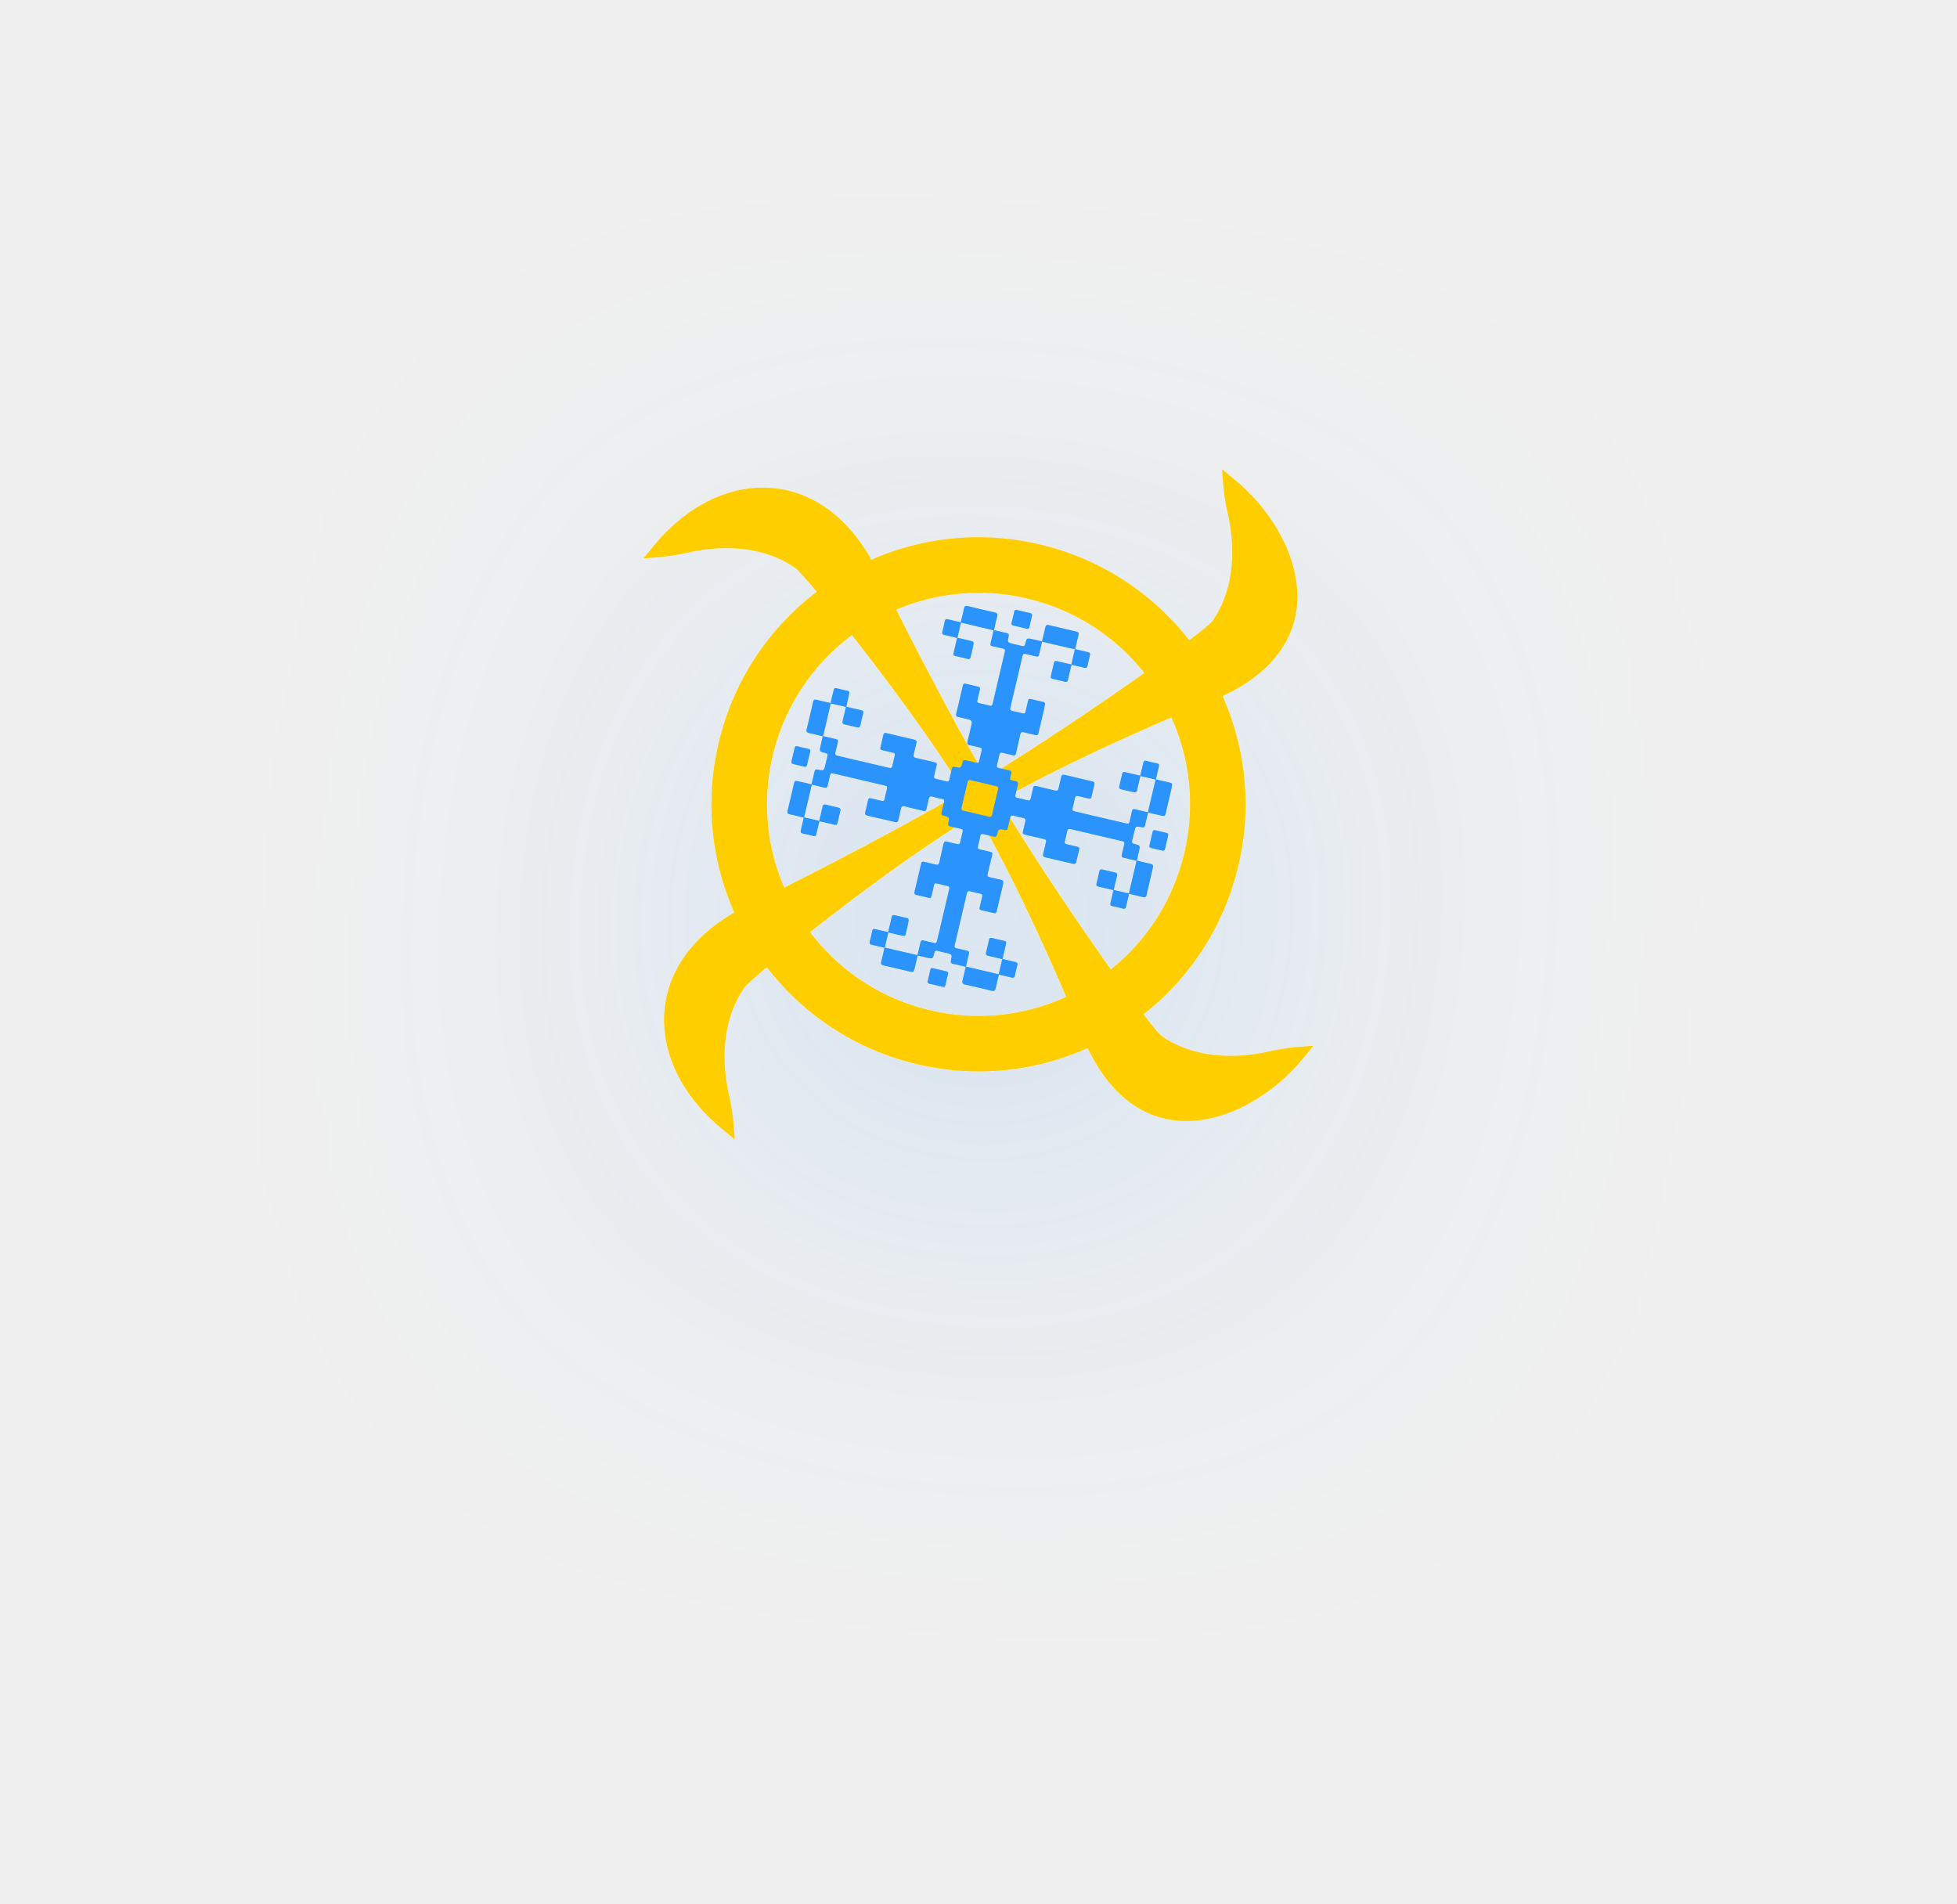
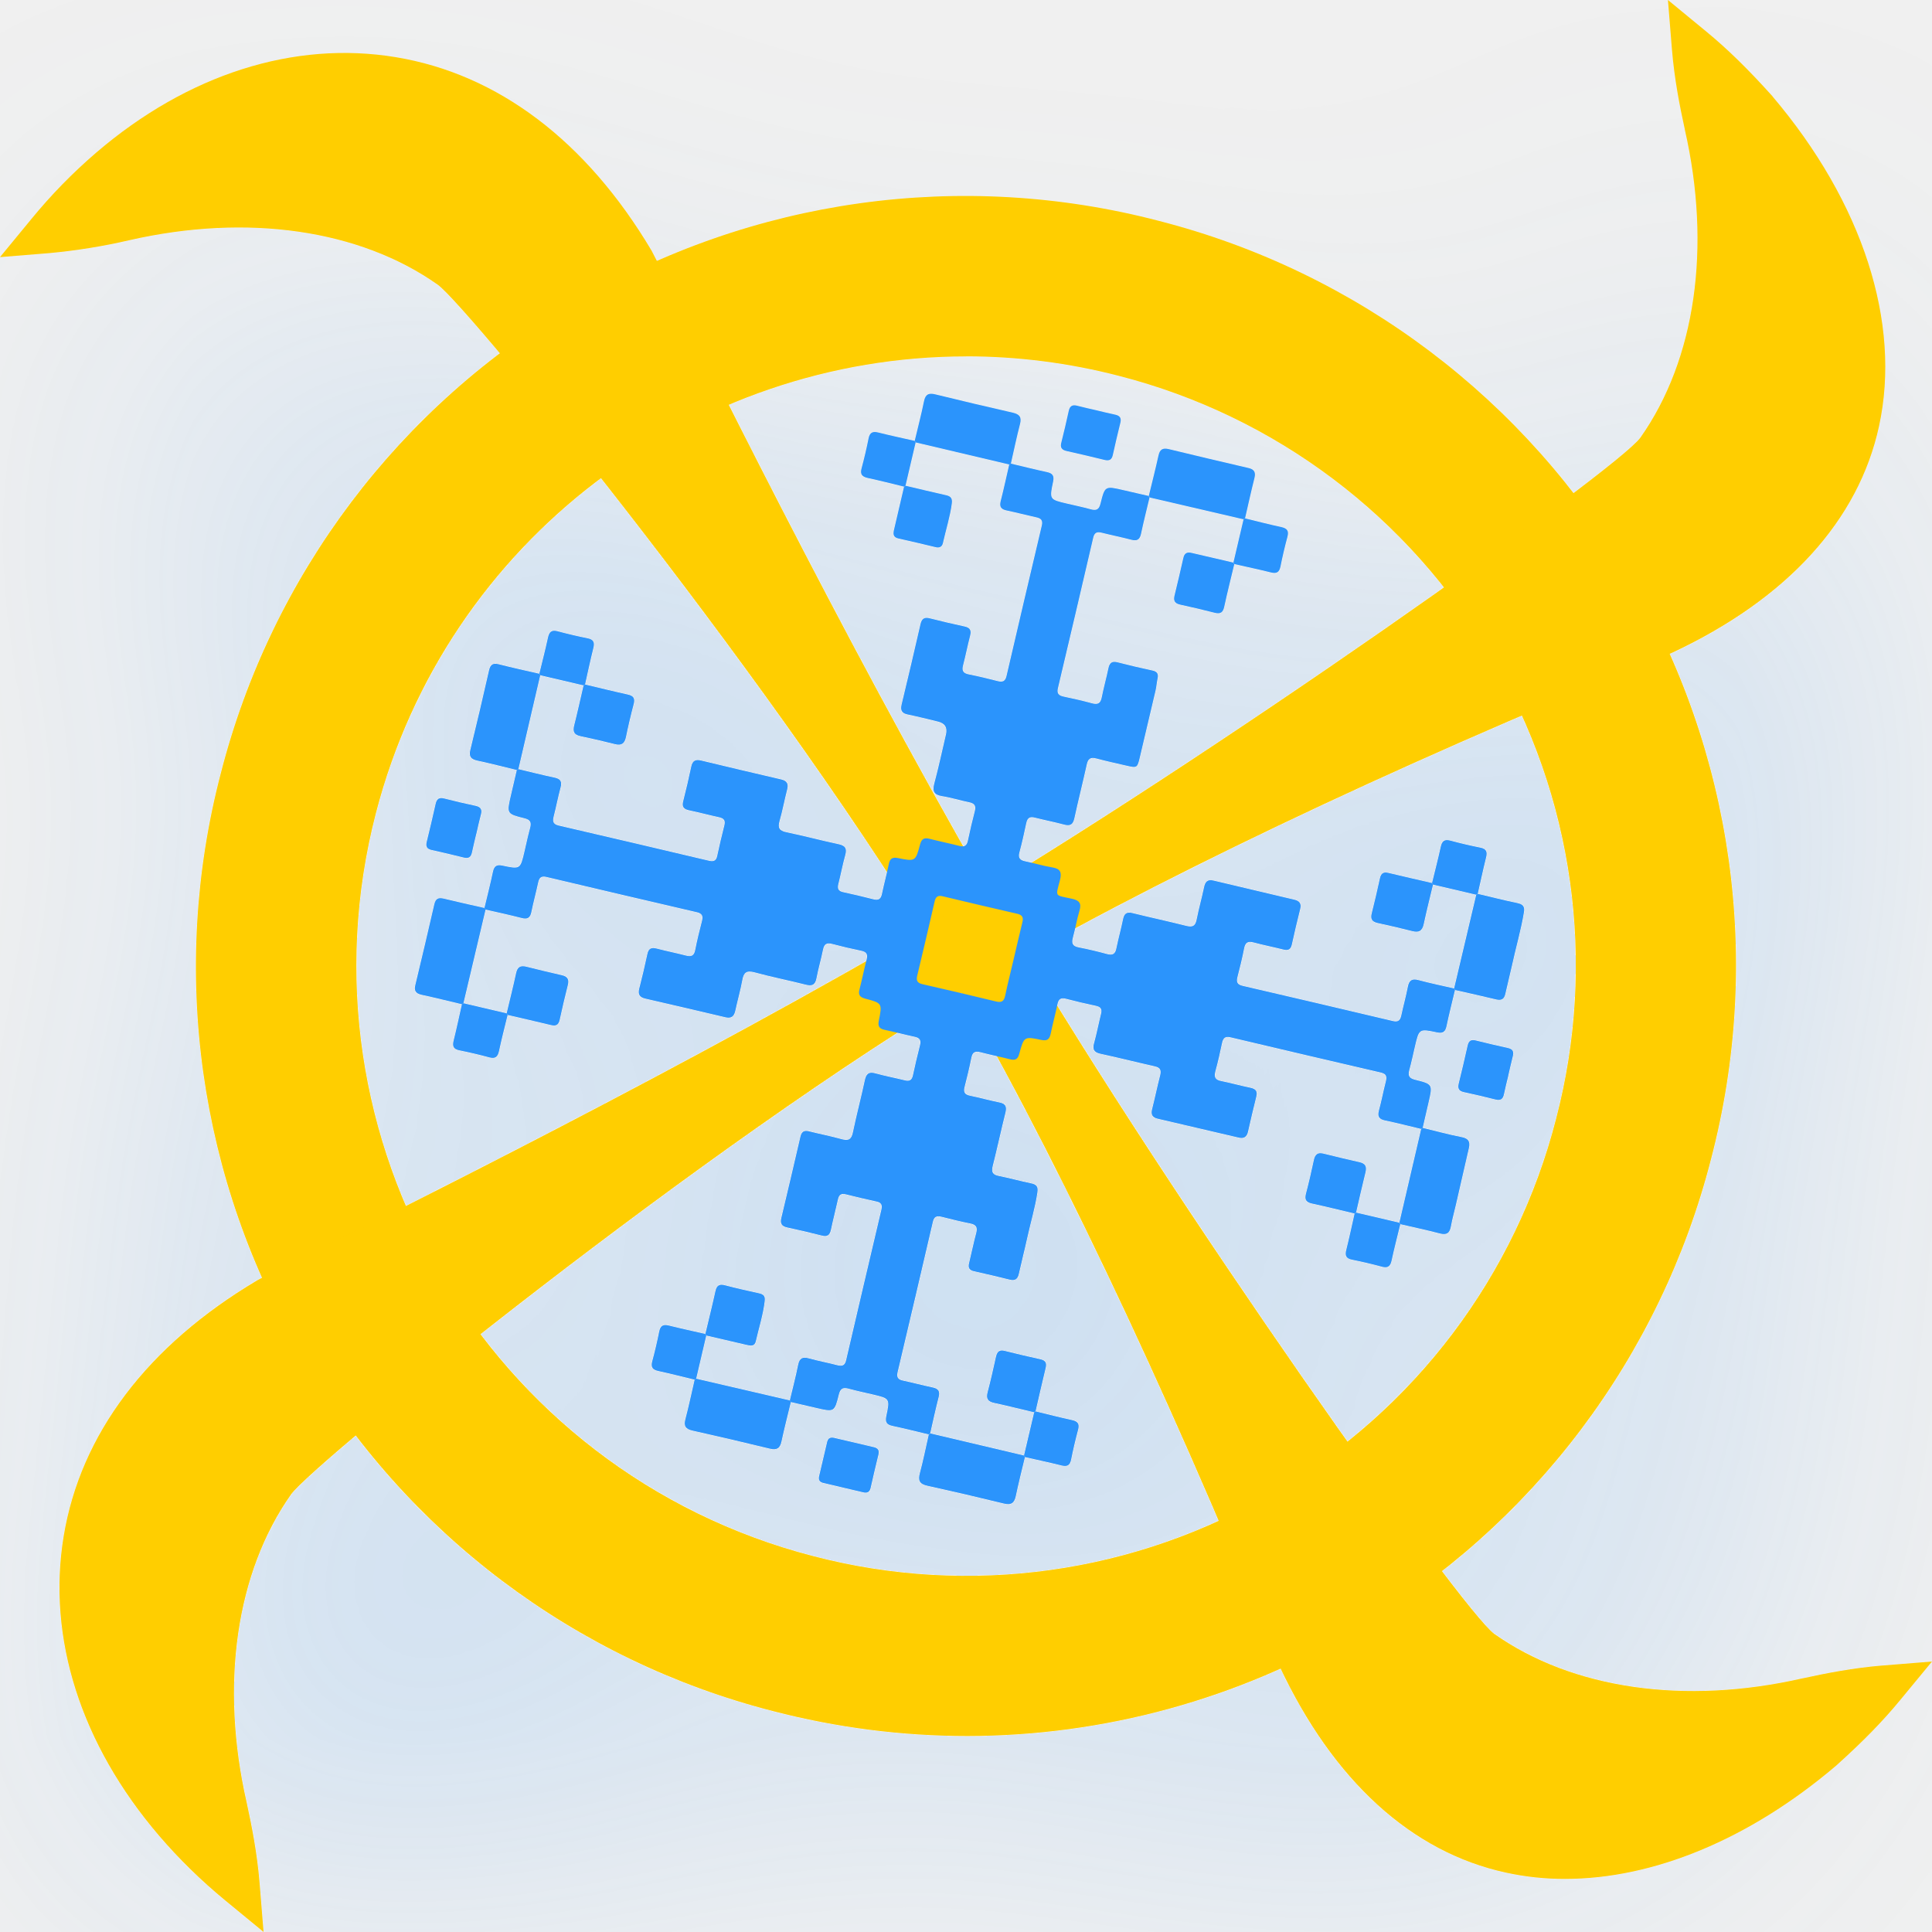
- <svg xmlns="http://www.w3.org/2000/svg" width="146" height="142" fill="none">
-   <g id="Frame 47" filter="url(#filter0_d_424_72)">
-     <path id="Vector" d="M73.033 79.928c-1.678 0-3.365-.213-5.032-.646A19.785 19.785 0 0155.83 70.1a19.79 19.79 0 01-2.113-15.098 19.785 19.785 0 019.182-12.17 19.788 19.788 0 0115.098-2.114 19.785 19.785 0 0112.17 9.183 19.79 19.79 0 012.113 15.098 19.785 19.785 0 01-9.182 12.17 19.803 19.803 0 01-10.066 2.758v.001zm-.031-35.704c-7.015 0-13.433 4.72-15.273 11.818-2.183 8.42 2.892 17.046 11.312 19.229a15.674 15.674 0 0011.957-1.674 15.675 15.675 0 007.272-9.638A15.674 15.674 0 0086.597 52a15.675 15.675 0 00-9.638-7.272 15.758 15.758 0 00-3.956-.507l-.001.002z" fill="#FFCE00" />
-     <path id="Vector_2" d="M96.728 78.102c-.77.063-1.481.203-2.074.333h-.005c-3.049.696-5.957.276-7.977-1.15-.844-.617-8.292-11.093-12.467-18.17-3.724-6.312-7.657-14.24-8.948-16.846a22.62 22.62 0 00-.396-.786c-1.688-2.838-3.977-4.569-6.622-5.004-2.63-.434-5.38.443-7.745 2.467a13.672 13.672 0 00-1.683 1.723l-.811.985 1.272-.103a15.49 15.49 0 002.078-.335c3.049-.695 5.956-.276 7.977 1.151.802.573 9.08 10.74 13.208 17.733 2.56 4.341 5.554 10.613 8.429 17.663.11.27.133.327.15.36 1.39 2.963 3.415 4.81 5.858 5.34a7.09 7.09 0 001.532.163c2.286 0 4.762-1.02 7-2.918l.012-.01c.702-.632 1.218-1.16 1.673-1.715L98 78l-1.271.103h-.001z" fill="#FFCE00" />
-     <path id="Vector_3" d="M93.875 37.496l-.01-.012c-.632-.702-1.16-1.218-1.714-1.674l-.985-.81.103 1.271c.063.77.203 1.48.333 2.074v.005c.696 3.048.277 5.956-1.15 7.977-.617.843-11.093 8.291-18.168 12.467-6.312 3.724-14.241 7.657-16.847 8.949-.622.308-.736.366-.786.395-2.838 1.688-4.568 3.977-5.004 6.622-.432 2.63.444 5.38 2.467 7.745.518.605 1.08 1.155 1.722 1.684l.985.81-.103-1.271c-.063-.77-.204-1.48-.334-2.079-.695-3.048-.276-5.956 1.151-7.977.573-.802 10.739-9.08 17.733-13.208 4.339-2.56 10.611-5.553 17.66-8.428.273-.111.33-.134.362-.15 2.962-1.39 4.81-3.416 5.34-5.859.581-2.672-.423-5.78-2.756-8.53v-.001z" fill="#FFCE00" />
-     <path id="Vector_4" d="M84.78 64.217c-.315-.075-.627-.155-.942-.221-.154-.033-.191-.107-.153-.253.067-.25.116-.506.18-.757.033-.124.012-.195-.127-.228a860.228 860.228 0 01-3.892-.912c-.137-.033-.19.017-.218.144a12.32 12.32 0 01-.174.737c-.04.149-.004.22.152.25.255.051.504.122.758.175.14.029.186.093.148.236-.076.3-.144.6-.213.902-.031.138-.11.184-.245.151l-2.09-.488c-.137-.031-.184-.103-.15-.242.075-.293.134-.589.21-.88.037-.142-.003-.205-.145-.236-.466-.103-.928-.222-1.394-.322-.17-.036-.218-.11-.171-.277.069-.25.117-.505.18-.757.032-.123-.007-.182-.13-.208-.26-.056-.52-.115-.778-.183-.135-.035-.192.012-.219.143-.054.253-.122.504-.175.759-.03.144-.089.197-.245.163-.441-.094-.447-.088-.569.36-.038.145-.108.175-.242.14-.252-.064-.506-.113-.757-.18-.136-.037-.21-.008-.239.14-.051.255-.112.508-.176.758-.034.13 0 .195.135.224.254.052.504.123.758.174.16.03.206.102.166.262-.116.463-.215.93-.332 1.392-.037.15 0 .218.154.249.282.056.559.134.84.192.137.028.186.084.165.228-.058.397-.176.78-.261 1.17-.069.316-.15.628-.22.944-.03.137-.099.187-.24.151a35.74 35.74 0 00-.922-.217c-.123-.027-.158-.092-.128-.212.065-.26.115-.52.185-.779.041-.152-.007-.217-.157-.246a14.35 14.35 0 01-.738-.172c-.126-.032-.194-.007-.226.131a833.036 833.036 0 01-.913 3.893c-.033.14.021.19.147.216.254.055.504.122.758.175.148.03.197.097.158.248-.08.313-.147.628-.22.942-.013.008-.027.016-.04.026-.313-.074-.625-.153-.938-.22-.149-.032-.191-.097-.159-.25.098-.46.093-.46-.36-.566-.204-.048-.409-.09-.611-.146-.143-.04-.214-.012-.254.146-.114.463-.12.46-.593.35a76.844 76.844 0 00-.653-.151.922.922 0 00-.025-.042c.073-.307.153-.612.215-.921.035-.173.115-.214.279-.168.243.068.492.113.736.177.125.032.195.01.227-.13.301-1.297.605-2.595.912-3.892.028-.117.006-.186-.123-.213-.266-.058-.533-.12-.798-.187-.128-.033-.178.021-.203.138-.057.261-.125.519-.18.78-.03.138-.092.188-.236.15a21.724 21.724 0 00-.9-.211c-.142-.03-.182-.106-.15-.242.167-.702.334-1.406.496-2.11.031-.133.1-.167.227-.135.279.07.562.124.839.202.174.048.253.012.291-.174.094-.453.213-.9.31-1.354.036-.165.103-.223.275-.175.25.07.505.117.757.18.12.03.184 0 .211-.126.056-.26.117-.52.183-.778.035-.132-.003-.194-.137-.222-.26-.055-.519-.126-.778-.18-.142-.03-.177-.096-.149-.238.091-.448.088-.454-.355-.57-.14-.038-.182-.1-.145-.24.067-.257.118-.519.185-.777.034-.132-.007-.194-.14-.221a13.748 13.748 0 01-.757-.178c-.144-.038-.204.011-.232.15-.05.248-.121.49-.169.738-.033.175-.115.21-.28.167-.442-.112-.89-.2-1.329-.32-.201-.053-.276.005-.31.201-.049.269-.126.533-.183.8-.033.146-.11.199-.256.163a308.93 308.93 0 00-2.069-.482c-.143-.033-.2-.1-.162-.253.076-.299.147-.599.21-.901.032-.146.105-.178.241-.143.25.065.507.116.757.181.135.036.21.011.24-.138.05-.255.112-.507.177-.758.033-.129.003-.193-.134-.225a832.134 832.134 0 01-3.89-.912c-.14-.034-.189.022-.215.147-.055.254-.122.505-.175.758-.03.15-.098.197-.249.158-.312-.08-.627-.148-.942-.22a.98.98 0 00-.025-.042c.074-.312.154-.624.22-.938.032-.148.099-.19.25-.157.458.097.459.092.565-.361.048-.204.09-.41.146-.612.039-.143.01-.214-.146-.252-.462-.115-.46-.12-.35-.595l.152-.653.04-.025c.314.075.627.154.942.221.154.033.192.106.153.253-.067.25-.116.505-.18.757-.032.125-.013.195.127.229 1.298.3 2.595.605 3.89.911.118.028.187.007.214-.122.057-.268.12-.534.187-.798.032-.129-.02-.178-.138-.205-.26-.056-.517-.125-.778-.18-.137-.029-.189-.09-.151-.234.076-.3.147-.6.21-.902.034-.156.119-.186.26-.151.688.164 1.377.328 2.066.488.147.034.195.11.157.258-.07.272-.12.548-.197.817-.05.174-.012.253.174.291.453.094.9.214 1.352.31.166.036.223.104.176.275-.07.25-.117.505-.181.757-.03.119 0 .184.126.21.261.056.52.117.779.184.131.034.194-.003.222-.138.055-.26.125-.518.18-.779.03-.141.096-.177.237-.148.447.09.453.087.571-.355.038-.14.102-.181.24-.146.258.067.52.118.777.185.134.035.193-.008.22-.14.054-.254.112-.508.178-.758.04-.146-.012-.205-.15-.233-.234-.047-.462-.12-.698-.158-.218-.034-.251-.133-.199-.332.112-.42.203-.846.301-1.268.042-.178-.03-.288-.212-.33-.26-.063-.517-.128-.778-.182-.153-.031-.193-.109-.159-.255.167-.695.332-1.391.492-2.089.033-.143.103-.18.24-.145.3.076.6.146.9.211.146.031.178.104.143.24-.065.251-.115.507-.18.758-.036.134-.012.21.138.24.253.05.506.111.758.176.128.033.193.003.225-.133.301-1.298.605-2.596.913-3.892.033-.14-.023-.189-.148-.215-.254-.054-.504-.122-.758-.175-.15-.03-.197-.098-.158-.248.08-.313.148-.628.22-.942l.041-.025c.313.074.624.153.938.22.148.032.191.097.159.25-.098.46-.092.46.36.566.204.048.409.09.611.146.143.04.214.013.254-.145.114-.463.12-.46.593-.35l.653.15.025.04c-.075.315-.154.627-.221.943-.032.153-.106.19-.253.152-.25-.066-.505-.116-.757-.18-.124-.033-.195-.012-.227.128a863.831 863.831 0 01-.913 3.892c-.032.137.016.19.145.218.246.052.493.107.736.174.148.04.22.005.251-.151.05-.255.121-.505.174-.76.03-.14.094-.186.236-.15.3.078.6.147.902.212.124.026.162.088.135.207-.022.102-.029.209-.052.31-.136.582-.273 1.16-.41 1.741-.061.259-.073.267-.324.21-.267-.062-.535-.119-.798-.19-.15-.04-.216.003-.249.155-.102.466-.22.928-.321 1.394-.036.161-.108.205-.265.162-.25-.067-.506-.116-.757-.18-.134-.035-.193.008-.222.139-.053.254-.11.507-.177.758-.04.145.012.204.15.232.234.048.463.12.698.158.218.035.25.133.199.333-.114.44-.143.38.304.477.192.041.262.113.201.313-.069.227-.106.465-.169.695-.04.147-.008.222.15.252.247.047.493.107.737.173.14.037.207 0 .236-.145.052-.254.122-.504.174-.759.03-.15.1-.193.25-.156.464.115.93.214 1.392.331.161.04.23 0 .262-.163.056-.282.133-.56.193-.84.03-.145.094-.207.248-.17.695.166 1.391.33 2.088.494.134.031.188.1.153.242a32 32 0 00-.217.921c-.027.124-.092.159-.211.13-.259-.065-.52-.116-.777-.185-.153-.042-.218.005-.247.156-.048.248-.109.494-.172.738-.032.127-.008.195.13.227 1.298.3 2.595.605 3.892.912.138.034.19-.019.217-.146.053-.247.121-.49.169-.738.032-.168.104-.221.275-.176.304.082.614.146.922.216l.025.04c-.074.313-.154.625-.22.94-.032.148-.098.19-.25.158-.458-.098-.46-.092-.566.36-.048.204-.09.41-.146.612-.039.142-.012.214.146.253.462.115.46.12.35.595-.05.217-.102.435-.151.654l-.04.025zM74.237 59.81c.074-.313.144-.629.222-.94.034-.132-.005-.193-.137-.223-.642-.147-1.283-.297-1.923-.451-.123-.03-.181.006-.21.13-.147.641-.297 1.283-.451 1.923-.032.132.005.192.137.222.635.145 1.27.293 1.902.447.142.034.205-.003.236-.146.067-.322.148-.642.223-.962h.001z" fill="#2B94FC" />
-     <path id="Vector_5" d="M59.954 60.99c-.348-.083-.695-.17-1.044-.245-.15-.032-.198-.104-.162-.252.167-.695.331-1.392.491-2.089.032-.14.098-.183.238-.15.353.086.71.164 1.065.245l.025.041c-.19.809-.382 1.618-.573 2.425l-.04.025z" fill="#2B94FC" />
-     <path id="Vector_6" d="M71.672 46.41c.08-.341.17-.68.24-1.024.037-.184.124-.223.295-.18.668.164 1.336.321 2.006.474.173.04.232.115.186.294-.088.339-.159.682-.237 1.024l-.04.024-2.425-.572-.025-.041z" fill="#2B94FC" />
-     <path id="Vector_7" d="M77.73 47.836c.084-.348.173-.695.25-1.044.033-.16.108-.207.266-.17.688.167 1.377.33 2.067.49.148.034.19.112.153.259-.087.346-.163.696-.244 1.044l-.04.025-2.426-.564-.025-.04z" fill="#2B94FC" />
-     <path id="Vector_8" d="M61.378 54.929c-.34-.082-.68-.17-1.023-.244-.163-.035-.226-.102-.184-.275.168-.688.33-1.377.486-2.068.036-.156.112-.186.256-.15.347.088.696.164 1.044.244l.025.04-.565 2.428-.04.025z" fill="#2B94FC" />
-     <path id="Vector_9" d="M74.525 72.71c-.078.334-.164.667-.234 1.003-.038.182-.117.246-.307.2a88.23 88.23 0 00-1.986-.462c-.2-.044-.245-.134-.193-.326.089-.331.155-.669.232-1.004l.04-.025 2.424.572.025.04v.002z" fill="#2B94FC" />
-     <path id="Vector_10" d="M66.018 70.68l2.425.563c.008.014.016.028.026.042-.082.34-.17.68-.244 1.023-.038.178-.124.226-.3.184a112.19 112.19 0 00-2.005-.468c-.176-.04-.23-.118-.183-.295.089-.339.161-.683.24-1.024.013-.008.027-.016.04-.026z" fill="#2B94FC" />
-     <path id="Vector_11" d="M84.215 66.641l.565-2.426.04-.026c.334.08.664.172 1 .237.182.034.234.116.196.285l-.338 1.472c-.042.184-.094.366-.127.552-.031.176-.108.235-.29.187-.337-.089-.68-.16-1.02-.24l-.025-.042-.001.001z" fill="#2B94FC" />
-     <path id="Vector_12" d="M86.245 58.132c.34.08.68.167 1.021.238.145.03.2.087.174.24-.076.464-.21.914-.308 1.371-.054.246-.119.49-.172.736-.03.139-.101.183-.24.149-.354-.086-.71-.164-1.064-.244l-.025-.04c.19-.809.382-1.616.573-2.425l.04-.024.001-.001z" fill="#2B94FC" />
-     <path id="Vector_13" d="M74.761 71.55c-.34-.08-.679-.166-1.021-.24-.164-.033-.228-.102-.183-.274.08-.304.15-.611.217-.919.03-.135.088-.193.233-.156.305.078.611.148.918.216.133.03.169.095.138.224-.091.374-.175.75-.262 1.124l-.04.025z" fill="#2B94FC" />
-     <path id="Vector_14" d="M83.055 66.406c-.366-.087-.733-.178-1.101-.258-.148-.033-.197-.097-.158-.25.076-.29.144-.583.206-.877.032-.147.101-.204.25-.166.312.078.625.152.938.223.15.035.185.117.15.261-.086.346-.163.694-.244 1.041l-.04.025v.001z" fill="#2B94FC" />
-     <path id="Vector_15" d="M61.111 61.226c.082-.347.17-.693.245-1.041.034-.162.114-.205.268-.167.305.077.61.15.917.22.148.033.193.11.155.257a27 27 0 00-.211.899c-.03.133-.097.166-.225.135-.373-.09-.748-.175-1.123-.262l-.026-.041z" fill="#2B94FC" />
-     <path id="Vector_16" d="M79.944 49.599c-.087.368-.18.733-.26 1.103-.031.15-.098.195-.249.157a24.469 24.469 0 00-.898-.212c-.132-.03-.173-.1-.143-.227.078-.326.158-.653.23-.98.03-.139.109-.159.231-.128.354.085.709.164 1.062.247l.026.042v-.002z" fill="#2B94FC" />
-     <path id="Vector_17" d="M85.087 57.894c-.081.34-.167.68-.24 1.02-.038.18-.126.228-.299.183a24.883 24.883 0 00-.898-.21c-.135-.03-.188-.099-.153-.24.077-.305.148-.612.215-.919.03-.132.095-.169.225-.137.373.09.749.175 1.123.261l.025.04.002.002z" fill="#2B94FC" />
-     <path id="Vector_18" d="M63.142 52.714c.366.087.733.178 1.102.259.149.032.196.098.157.248-.075.284-.142.57-.201.857-.035.165-.115.223-.282.181a23.213 23.213 0 00-.899-.208c-.158-.034-.2-.114-.161-.27.088-.346.163-.695.244-1.042l.04-.024v-.001z" fill="#2B94FC" />
-     <path id="Vector_19" d="M71.436 47.57c.348.081.694.167 1.043.244.125.027.173.078.155.215-.046.349-.154.683-.23 1.024-.022.101-.092.132-.19.108-.321-.076-.64-.154-.962-.224-.148-.033-.14-.126-.113-.239.087-.368.172-.737.258-1.105l.04-.024h-.001z" fill="#2B94FC" />
-     <path id="Vector_20" d="M66.254 69.521c.087-.368.179-.734.26-1.104.033-.152.103-.193.251-.154.291.076.585.143.88.207.114.026.163.07.147.2-.042.357-.152.698-.232 1.046-.032.134-.136.114-.237.09l-1.043-.242a.922.922 0 00-.025-.042h-.001z" fill="#2B94FC" />
-     <path id="Vector_21" d="M87.034 62.845c-.037.156-.078.312-.11.47-.025.129-.088.174-.22.141a23.024 23.024 0 00-.817-.191c-.134-.028-.167-.098-.136-.225.081-.326.157-.653.23-.98.027-.12.086-.165.209-.134.278.069.557.134.837.196.124.027.156.094.126.212-.044.169-.08.34-.12.51z" fill="#2B94FC" />
-     <path id="Vector_22" d="M60.329 56.571c-.038.164-.08.326-.114.49-.026.12-.086.164-.208.134a32.887 32.887 0 00-.837-.197c-.125-.027-.156-.093-.127-.212.08-.326.157-.653.23-.98.028-.13.09-.175.222-.142.271.07.543.133.817.191.134.03.169.1.134.227-.043.161-.078.326-.116.49l-.001-.001z" fill="#2B94FC" />
-     <path id="Vector_23" d="M69.822 73.5l-.51-.12c-.102-.022-.138-.08-.113-.182.07-.292.138-.585.206-.878.024-.107.09-.13.187-.108.34.081.68.161 1.02.239.113.025.15.086.122.197-.07.285-.136.571-.201.857-.026.116-.094.142-.201.115-.17-.042-.34-.08-.51-.12z" fill="#2B94FC" />
-     <path id="Vector_24" d="M76.373 45.617c.163.039.326.08.49.114.119.026.163.085.133.209-.069.278-.134.557-.196.837-.027.124-.094.155-.212.127a46.45 46.45 0 00-.98-.23c-.129-.028-.177-.088-.142-.22.069-.272.132-.545.192-.818.028-.133.098-.17.225-.135.162.044.327.078.49.116z" fill="#2B94FC" />
-     <path id="Vector_25" d="M84.24 66.684c-.076.313-.157.625-.225.94-.032.146-.095.2-.247.16-.257-.07-.517-.13-.778-.183-.154-.031-.187-.107-.15-.252.079-.313.144-.628.216-.942.013-.008.027-.016.04-.026l1.118.262.026.042v-.001z" fill="#2B94FC" />
-     <path id="Vector_26" d="M61.138 61.266c-.076.313-.157.625-.224.94-.033.146-.095.2-.248.16-.257-.07-.516-.13-.777-.182-.155-.032-.187-.108-.15-.253.078-.313.144-.628.216-.942l.04-.025 1.118.261.025.042v-.001z" fill="#2B94FC" />
-     <path id="Vector_27" d="M65.977 70.706c-.313-.076-.625-.155-.939-.224-.147-.032-.2-.095-.16-.248.069-.256.13-.516.182-.777.031-.155.107-.188.253-.152.312.078.627.145.94.217l.026.041-.262 1.119-.04.025z" fill="#2B94FC" />
-     <path id="Vector_28" d="M74.5 72.67l.263-1.118.04-.026c.314.076.625.156.94.225.147.032.2.095.16.247-.069.257-.13.517-.182.777-.031.155-.107.187-.253.151-.312-.079-.627-.145-.94-.216l-.026-.04H74.5z" fill="#2B94FC" />
-     <path id="Vector_29" d="M85.06 57.853c.076-.313.157-.624.226-.94.032-.147.096-.2.248-.16.256.07.516.13.777.183.155.031.187.108.15.254-.079.312-.144.627-.216.942l-.04.024-1.12-.262-.024-.04z" fill="#2B94FC" />
-     <path id="Vector_30" d="M61.957 52.436c.076-.314.157-.625.225-.94.033-.148.096-.2.248-.16.257.069.517.13.777.182.156.031.187.108.15.254-.078.312-.144.627-.215.942l-.04.024-1.12-.262-.025-.04z" fill="#2B94FC" />
-     <path id="Vector_31" d="M80.221 48.415c.313.076.625.157.94.224.147.033.2.095.16.248-.069.257-.13.517-.182.777-.031.155-.107.187-.253.15-.312-.078-.627-.144-.94-.215l-.026-.04.263-1.12.04-.025-.002.001z" fill="#2B94FC" />
-     <path id="Vector_32" d="M71.697 46.451l-.262 1.119-.04.024c-.313-.076-.625-.156-.94-.224-.146-.033-.2-.095-.159-.248.069-.257.13-.516.182-.777.032-.155.107-.188.253-.152.312.078.628.145.94.217l.026.041z" fill="#2B94FC" />
+ <svg xmlns="http://www.w3.org/2000/svg" width="50" height="50" fill="none">
+   <g id="Frame 47" clip-path="url(#clip0_610_1427)">
+     <g id="Clip path group">
+       <mask id="mask0_610_1427" style="mask-type:luminance" maskUnits="userSpaceOnUse" x="0" y="0" width="50" height="50">
+         <g id="clip0_610_1317">
+           <path id="Vector" d="M50 0H0v50h50V0z" fill="#fff" />
+         </g>
+       </mask>
+       <g mask="url(#mask0_610_1427)">
+         <g id="Group">
+           <g id="Group_2" filter="url(#filter0_d_610_1427)">
+             <path id="Vector_2" d="M25.033 44.928a20.01 20.01 0 01-5.032-.646A19.785 19.785 0 017.83 35.1a19.79 19.79 0 01-2.113-15.098A19.785 19.785 0 0114.9 7.832a19.788 19.788 0 0115.098-2.114 19.785 19.785 0 0112.17 9.183 19.79 19.79 0 012.113 15.098 19.785 19.785 0 01-9.182 12.17 19.804 19.804 0 01-10.066 2.759zm-.031-35.704c-7.015 0-13.433 4.72-15.273 11.818-2.183 8.42 2.892 17.047 11.312 19.229a15.673 15.673 0 0011.957-1.674 15.674 15.674 0 007.272-9.638A15.674 15.674 0 0038.597 17a15.675 15.675 0 00-9.638-7.272 15.758 15.758 0 00-3.956-.506h-.001z" fill="#FFCE00" />
+             <path id="Vector_3" d="M48.728 43.102c-.77.063-1.481.203-2.074.333h-.005c-3.049.696-5.956.276-7.977-1.15-.844-.617-8.292-11.093-12.467-18.17-3.724-6.312-7.657-14.24-8.948-16.846a22.62 22.62 0 00-.396-.786c-1.688-2.838-3.977-4.568-6.622-5.004-2.63-.434-5.38.443-7.745 2.467A13.672 13.672 0 00.811 5.669L0 6.654l1.272-.103a15.49 15.49 0 002.078-.335c3.049-.695 5.956-.276 7.977 1.151.802.573 9.08 10.74 13.208 17.733 2.56 4.341 5.554 10.613 8.429 17.663.11.27.133.327.15.36 1.39 2.963 3.416 4.81 5.858 5.34a7.09 7.09 0 001.532.163c2.286 0 4.762-1.02 7-2.918l.012-.01c.702-.632 1.218-1.16 1.673-1.715L50 43l-1.272.103z" fill="#FFCE00" />
+             <path id="Vector_4" d="M45.875 2.496l-.01-.012c-.632-.702-1.16-1.218-1.714-1.674L43.166 0l.103 1.271c.063.77.203 1.48.333 2.074v.005c.696 3.048.277 5.956-1.15 7.977-.617.844-11.093 8.292-18.168 12.467-6.312 3.724-14.241 7.657-16.847 8.949-.622.308-.737.365-.786.395-2.838 1.688-4.568 3.977-5.004 6.622-.433 2.63.444 5.38 2.467 7.745.518.604 1.08 1.155 1.722 1.684l.985.81-.103-1.271c-.063-.77-.204-1.48-.334-2.079-.695-3.048-.276-5.956 1.151-7.977.573-.802 10.739-9.08 17.733-13.208 4.339-2.56 10.611-5.553 17.66-8.428.273-.111.33-.134.362-.15 2.962-1.39 4.81-3.416 5.34-5.859.581-2.672-.423-5.78-2.756-8.53v-.001z" fill="#FFCE00" />
+             <path id="Vector_5" d="M36.78 29.217c-.315-.075-.627-.155-.942-.221-.154-.033-.191-.107-.153-.253.067-.25.116-.505.18-.757.033-.125.012-.195-.127-.228a860.228 860.228 0 01-3.892-.912c-.137-.033-.19.017-.218.144-.052.247-.107.495-.174.737-.04.149-.004.22.152.25.254.051.504.122.758.174.14.03.186.095.148.237-.076.3-.144.6-.213.902-.031.138-.11.184-.245.151l-2.09-.488c-.137-.031-.184-.103-.15-.242.075-.293.134-.589.21-.88.037-.142-.003-.205-.145-.236-.466-.104-.928-.222-1.394-.322-.17-.036-.218-.11-.171-.277.069-.25.117-.505.18-.757.032-.123-.007-.182-.13-.208a16.24 16.24 0 01-.778-.183c-.135-.035-.192.012-.219.143-.054.253-.122.504-.175.759-.03.144-.089.197-.245.163-.441-.094-.447-.088-.569.36-.038.145-.108.175-.242.14-.252-.064-.506-.114-.757-.18-.137-.037-.21-.008-.239.14-.051.255-.112.508-.176.758-.034.13 0 .195.135.224.254.052.504.123.758.174.16.03.206.102.166.262-.116.463-.215.93-.332 1.392-.037.15 0 .218.154.249.282.056.559.134.84.192.137.028.186.084.165.228-.058.397-.176.78-.261 1.17-.069.316-.15.628-.22.944-.03.137-.099.187-.24.151a35.74 35.74 0 00-.922-.217c-.123-.027-.159-.092-.128-.212.064-.26.115-.52.185-.779.041-.152-.007-.217-.157-.246-.247-.049-.493-.11-.738-.172-.126-.032-.194-.007-.226.131a833.036 833.036 0 01-.913 3.893c-.033.14.021.19.147.216.254.054.504.122.758.175.148.03.197.097.159.248-.081.313-.148.628-.22.942l-.041.026c-.313-.074-.625-.153-.938-.22-.149-.032-.191-.097-.159-.25.098-.46.093-.46-.36-.566-.204-.048-.409-.09-.611-.146-.143-.04-.214-.012-.254.146-.114.463-.12.46-.593.35a76.844 76.844 0 00-.653-.151.922.922 0 00-.025-.042c.072-.307.153-.612.215-.922.035-.172.115-.213.279-.167.242.067.492.113.736.177.125.032.195.01.227-.13.301-1.297.606-2.595.912-3.892.028-.117.006-.186-.123-.213-.266-.058-.533-.12-.798-.187-.128-.033-.178.021-.203.138-.057.261-.125.519-.18.78-.03.138-.092.187-.235.15-.3-.077-.6-.146-.901-.211-.142-.03-.182-.106-.15-.242.167-.702.334-1.406.496-2.11.031-.134.1-.167.227-.135.279.07.562.124.839.202.174.048.253.012.291-.174.094-.453.213-.9.31-1.354.036-.165.103-.223.275-.175.25.07.506.117.757.18.12.03.184 0 .211-.126.056-.26.117-.52.183-.778.035-.131-.003-.194-.137-.222-.26-.055-.519-.126-.778-.18-.142-.03-.177-.096-.149-.238.091-.448.088-.454-.355-.57-.14-.038-.182-.1-.145-.24.067-.257.118-.519.185-.777.034-.132-.007-.194-.14-.221a13.748 13.748 0 01-.757-.178c-.144-.038-.204.011-.232.15-.05.248-.122.49-.169.739-.033.174-.115.209-.28.166-.442-.112-.89-.2-1.329-.32-.201-.053-.276.005-.31.201-.049.269-.126.533-.183.8-.033.146-.11.199-.256.163-.69-.163-1.378-.324-2.069-.482-.143-.033-.2-.1-.163-.253.077-.299.148-.599.212-.901.031-.146.104-.178.24-.143.25.065.507.116.757.181.135.036.21.011.24-.138.05-.255.112-.507.177-.758.033-.129.003-.193-.134-.225a832.134 832.134 0 01-3.89-.912c-.14-.034-.189.022-.215.147-.055.254-.123.505-.175.758-.03.15-.098.197-.249.158-.312-.08-.627-.148-.942-.22a.98.98 0 00-.025-.042c.074-.312.154-.624.22-.938.032-.148.098-.19.25-.157.458.097.459.092.565-.361.048-.204.09-.41.146-.612.039-.143.01-.214-.146-.252-.462-.115-.46-.12-.35-.595l.152-.653.04-.025c.314.075.627.154.942.221.154.033.192.106.153.253-.067.25-.116.506-.18.757-.032.124-.013.195.127.229 1.298.3 2.595.605 3.89.911.118.027.187.007.214-.122.057-.268.12-.534.187-.798.032-.129-.02-.178-.138-.205-.26-.056-.517-.125-.778-.18-.137-.029-.189-.09-.151-.234.076-.3.147-.6.21-.902.034-.156.119-.186.26-.151.688.165 1.377.328 2.066.488.147.034.195.11.157.258-.07.272-.12.549-.197.817-.05.174-.012.253.174.291.453.094.9.214 1.352.31.166.036.223.104.176.275-.07.25-.117.505-.181.757-.03.119 0 .184.126.21.261.056.52.117.779.184.131.034.194-.003.222-.138.054-.26.125-.518.18-.779.03-.141.096-.177.237-.149.447.091.453.088.571-.354.038-.14.101-.181.24-.146.258.067.52.119.777.185.134.035.193-.008.22-.14.054-.254.112-.508.178-.758.04-.146-.012-.204-.15-.233-.234-.047-.462-.12-.698-.157-.218-.035-.251-.134-.199-.333.113-.42.203-.846.302-1.268.04-.178-.03-.288-.213-.33-.26-.063-.517-.128-.778-.182-.153-.031-.193-.109-.159-.255.167-.695.332-1.391.491-2.089.034-.143.104-.18.241-.145.3.076.6.146.9.211.146.031.178.104.143.24-.065.251-.115.507-.18.758-.036.134-.012.21.138.24.253.05.506.111.758.176.128.033.193.003.225-.133.301-1.298.606-2.596.913-3.892.033-.14-.023-.189-.148-.215-.253-.055-.504-.122-.758-.175-.15-.03-.197-.098-.157-.248.08-.313.147-.628.22-.942l.04-.025c.313.074.624.153.938.22.148.032.191.097.159.25-.098.46-.092.46.36.566.204.048.409.09.611.146.143.04.214.013.254-.145.114-.463.12-.46.593-.35l.653.15.025.04c-.075.315-.154.627-.221.943-.033.153-.106.19-.253.152-.25-.066-.505-.116-.757-.18-.124-.033-.195-.012-.227.128a863.831 863.831 0 01-.913 3.892c-.032.137.016.19.145.218.246.052.493.107.737.174.147.04.219.005.25-.152.05-.254.121-.504.174-.759.03-.14.094-.186.236-.15.3.078.6.147.902.212.124.026.162.088.135.207-.022.102-.029.208-.052.31-.136.582-.273 1.16-.41 1.741-.061.259-.073.267-.324.21-.267-.062-.534-.119-.798-.19-.15-.04-.216.003-.249.155-.102.466-.22.928-.321 1.394-.036.161-.107.205-.265.162-.25-.067-.505-.116-.757-.18-.134-.035-.193.008-.222.139-.053.254-.11.507-.177.758-.04.145.012.204.15.232.234.048.463.12.698.158.218.035.25.133.199.333-.114.44-.143.38.304.477.192.041.262.113.201.313-.069.227-.106.465-.169.695-.04.147-.008.222.15.252.247.047.493.107.737.173.14.037.207 0 .236-.145.052-.254.122-.504.174-.759.03-.15.1-.193.25-.156.463.115.93.214 1.392.331.161.04.23 0 .262-.163.056-.282.134-.56.193-.84.03-.145.094-.207.248-.17.695.166 1.392.33 2.088.494.134.031.188.1.153.241a32 32 0 00-.217.922c-.027.124-.092.159-.211.13-.259-.065-.52-.116-.777-.185-.153-.042-.218.005-.247.156-.048.248-.109.494-.172.738-.032.127-.008.195.13.227 1.298.3 2.595.605 3.892.912.138.034.19-.019.217-.146.053-.247.121-.49.169-.738.032-.168.104-.221.275-.176.304.082.614.145.922.216l.025.04c-.074.313-.154.625-.22.94-.032.148-.097.19-.25.158-.458-.098-.46-.092-.566.36-.048.204-.09.41-.146.612-.039.142-.012.214.146.253.462.114.46.12.35.595-.05.217-.102.435-.151.654l-.04.025zM26.237 24.81c.074-.313.144-.628.222-.94.034-.132-.005-.193-.137-.223-.642-.147-1.283-.297-1.923-.451-.123-.03-.181.006-.21.13-.147.641-.297 1.283-.451 1.923-.032.132.005.192.137.222.635.145 1.27.293 1.902.447.142.034.205-.003.236-.146.067-.322.15-.642.224-.962z" fill="#2B94FC" />
+             <path id="Vector_6" d="M11.954 25.99c-.348-.082-.695-.17-1.044-.245-.15-.033-.199-.104-.162-.252.167-.695.331-1.392.491-2.089.032-.14.098-.183.238-.15.353.086.71.164 1.065.245l.025.042-.573 2.424c-.013.008-.027.015-.04.024z" fill="#2B94FC" />
+             <path id="Vector_7" d="M23.672 11.41c.08-.341.17-.68.24-1.024.037-.184.124-.223.296-.18.667.164 1.335.321 2.005.474.173.04.232.115.186.294-.088.338-.159.682-.237 1.024l-.04.024-2.425-.572-.025-.04z" fill="#2B94FC" />
+             <path id="Vector_8" d="M29.73 12.835c.084-.347.173-.694.25-1.043.034-.16.108-.207.266-.17.688.167 1.377.33 2.067.49.148.034.19.112.153.259-.087.346-.163.696-.244 1.044l-.04.025-2.426-.564-.026-.04z" fill="#2B94FC" />
+             <path id="Vector_9" d="M13.378 19.929c-.34-.082-.68-.17-1.023-.244-.163-.035-.226-.102-.184-.275.168-.688.33-1.377.486-2.068.036-.156.112-.186.256-.15.346.088.696.165 1.044.244l.025.04-.565 2.428a.744.744 0 00-.04.025z" fill="#2B94FC" />
+             <path id="Vector_10" d="M26.526 37.71c-.08.334-.165.667-.235 1.003-.038.182-.117.246-.307.2a88.232 88.232 0 00-1.986-.462c-.2-.044-.245-.134-.193-.326.089-.331.155-.669.232-1.004l.04-.025 2.424.572.025.04v.002z" fill="#2B94FC" />
+             <path id="Vector_11" d="M18.018 35.68l2.425.563.025.042c-.081.34-.17.68-.243 1.023-.038.178-.124.226-.3.184a112.19 112.19 0 00-2.005-.468c-.176-.04-.23-.117-.183-.295.089-.339.161-.683.24-1.024l.04-.026z" fill="#2B94FC" />
+             <path id="Vector_12" d="M36.215 31.641l.565-2.426.04-.026c.334.08.664.172 1 .237.182.034.234.116.196.285-.113.49-.224.981-.338 1.473-.042.183-.094.365-.127.551-.031.176-.108.235-.29.187-.337-.089-.68-.16-1.02-.24l-.025-.042-.001.001z" fill="#2B94FC" />
+             <path id="Vector_13" d="M38.245 23.132c.34.08.68.167 1.021.238.145.03.2.087.174.24-.076.464-.21.914-.308 1.371-.054.246-.118.49-.172.736-.03.139-.101.183-.24.149-.354-.086-.71-.164-1.064-.244l-.025-.04c.19-.809.382-1.616.573-2.425l.04-.024.001-.001z" fill="#2B94FC" />
+             <path id="Vector_14" d="M26.762 36.55c-.341-.08-.68-.166-1.022-.24-.164-.033-.228-.102-.183-.274.08-.304.15-.611.217-.919.03-.135.088-.193.232-.156.306.078.612.148.92.216.132.03.168.095.137.224-.091.374-.175.75-.262 1.124l-.04.026z" fill="#2B94FC" />
+             <path id="Vector_15" d="M35.056 31.406c-.367-.087-.734-.178-1.102-.258-.148-.033-.197-.098-.158-.25.076-.29.144-.583.206-.877.032-.147.101-.204.25-.166.312.078.625.152.938.223.15.035.185.117.15.261-.086.346-.163.694-.244 1.041a.989.989 0 00-.04.026z" fill="#2B94FC" />
+             <path id="Vector_16" d="M13.111 26.226c.082-.347.17-.692.245-1.041.034-.162.114-.205.268-.167.305.077.61.15.917.22.148.033.192.11.155.257-.076.298-.145.598-.211.899-.03.133-.097.166-.226.135-.373-.09-.747-.175-1.122-.262l-.026-.041z" fill="#2B94FC" />
+             <path id="Vector_17" d="M31.944 14.599c-.087.367-.18.733-.26 1.103-.032.15-.098.195-.249.157a24.674 24.674 0 00-.898-.212c-.132-.03-.173-.1-.143-.227.078-.326.158-.653.23-.98.03-.139.109-.159.231-.128.354.084.709.164 1.062.247l.026.042v-.002z" fill="#2B94FC" />
+             <path id="Vector_18" d="M37.087 22.894c-.081.34-.167.679-.24 1.02-.038.18-.126.228-.299.183a24.883 24.883 0 00-.898-.21c-.135-.031-.188-.099-.153-.24.077-.305.148-.612.215-.919.03-.132.095-.169.225-.137.373.09.748.174 1.123.261l.025.04.002.002z" fill="#2B94FC" />
+             <path id="Vector_19" d="M15.142 17.714c.366.087.733.178 1.102.259.149.032.196.098.157.248-.075.284-.142.57-.201.857-.035.165-.116.223-.282.181a23.029 23.029 0 00-.899-.208c-.158-.034-.2-.114-.162-.27.088-.346.164-.695.245-1.042l.04-.024v-.001z" fill="#2B94FC" />
+             <path id="Vector_20" d="M23.436 12.57c.348.081.694.167 1.043.244.125.027.173.078.155.215-.046.349-.154.683-.23 1.024-.022.1-.092.132-.19.108-.321-.076-.64-.154-.962-.224-.148-.033-.14-.126-.113-.239.087-.368.172-.737.258-1.105l.039-.024z" fill="#2B94FC" />
+             <path id="Vector_21" d="M18.254 34.522c.087-.368.179-.735.26-1.105.033-.152.103-.193.251-.154.291.076.585.143.88.207.114.026.163.07.147.2-.042.357-.152.698-.232 1.046-.032.134-.136.114-.237.09l-1.043-.242a.98.98 0 00-.025-.041l-.001-.002z" fill="#2B94FC" />
+             <path id="Vector_22" d="M39.034 27.845c-.037.156-.078.312-.11.47-.025.129-.088.174-.22.141a23.55 23.55 0 00-.817-.191c-.134-.028-.167-.098-.136-.225.081-.326.157-.653.23-.98.027-.12.085-.165.209-.134.278.069.557.134.837.196.124.027.156.094.126.212-.044.169-.08.34-.12.51z" fill="#2B94FC" />
+             <path id="Vector_23" d="M12.329 21.571c-.038.164-.08.326-.114.49-.025.12-.086.164-.208.134a32.887 32.887 0 00-.837-.197c-.125-.027-.156-.094-.127-.212.08-.326.157-.653.23-.98.028-.13.09-.175.222-.142.271.07.543.133.817.191.134.03.169.1.134.227-.043.162-.078.326-.116.49l-.001-.001z" fill="#2B94FC" />
+             <path id="Vector_24" d="M21.822 38.5l-.51-.12c-.102-.022-.138-.08-.113-.182.07-.292.138-.585.206-.878.024-.107.09-.13.187-.108.34.081.68.161 1.02.239.113.025.15.086.122.197-.07.285-.137.571-.201.857-.026.116-.094.142-.201.115-.17-.042-.339-.08-.51-.12z" fill="#2B94FC" />
+             <path id="Vector_25" d="M28.372 10.617c.164.039.327.08.49.114.12.026.164.085.134.209a33.87 33.87 0 00-.196.837c-.027.124-.094.155-.212.127a46.45 46.45 0 00-.98-.23c-.129-.028-.177-.088-.142-.22.069-.272.132-.545.192-.818.028-.133.098-.17.225-.135.162.043.327.078.49.116z" fill="#2B94FC" />
+             <path id="Vector_26" d="M36.24 31.684c-.076.313-.157.625-.225.94-.032.146-.095.2-.247.16-.257-.07-.517-.13-.778-.183-.154-.03-.187-.107-.15-.252.079-.313.144-.628.216-.942.013-.008.027-.016.04-.026l1.118.262.026.04z" fill="#2B94FC" />
+             <path id="Vector_27" d="M13.138 26.266c-.076.313-.157.625-.224.94-.033.146-.095.2-.248.16-.257-.07-.517-.13-.777-.183-.155-.03-.187-.107-.15-.252.078-.313.144-.628.215-.942.014-.008.028-.016.04-.026l1.119.262.025.04z" fill="#2B94FC" />
+             <path id="Vector_28" d="M17.977 35.706c-.313-.076-.625-.155-.939-.224-.147-.032-.2-.095-.16-.248.069-.256.13-.516.182-.777.032-.155.107-.188.253-.152.312.078.628.145.94.217l.026.041-.262 1.119c-.013.008-.027.015-.04.024z" fill="#2B94FC" />
+             <path id="Vector_29" d="M26.5 37.67l.263-1.119.04-.025c.313.076.625.156.94.225.147.032.2.095.16.247-.069.257-.13.517-.182.778-.031.154-.107.186-.253.15-.312-.079-.627-.144-.94-.216l-.026-.04H26.5z" fill="#2B94FC" />
+             <path id="Vector_30" d="M37.06 22.854c.076-.314.157-.625.226-.94.032-.148.096-.2.248-.16.256.069.516.13.777.182.155.031.187.108.15.253-.078.313-.144.628-.216.942l-.04.025-1.12-.262-.025-.04z" fill="#2B94FC" />
+             <path id="Vector_31" d="M13.957 17.436c.076-.314.157-.625.225-.94.033-.148.096-.2.248-.16.257.069.517.13.777.182.156.031.187.108.15.253-.078.313-.144.628-.215.942l-.04.025-1.12-.262-.025-.04z" fill="#2B94FC" />
+             <path id="Vector_32" d="M32.221 13.415c.313.076.625.157.94.225.147.032.2.095.16.247-.069.257-.13.517-.182.777-.032.155-.107.187-.253.15-.312-.078-.628-.144-.94-.215l-.026-.04.263-1.12.04-.025-.002.001z" fill="#2B94FC" />
+             <path id="Vector_33" d="M23.697 11.451l-.262 1.119-.04.024c-.313-.076-.625-.156-.94-.224-.146-.033-.2-.095-.159-.248.069-.257.13-.516.182-.777.031-.155.107-.188.253-.152.312.078.627.145.94.216l.026.042z" fill="#2B94FC" />
+           </g>
+         </g>
+       </g>
+     </g>
  </g>
  <defs>
-     <filter id="filter0_d_424_72" x=".241" y="-4.269" width="145.519" height="145.519" filterUnits="userSpaceOnUse" color-interpolation-filters="sRGB">
+     <clipPath id="clip0_610_1427">
+       <path fill="#fff" d="M0 0h50v50H0z" />
+     </clipPath>
+     <filter id="filter0_d_610_1427" x="-47.759" y="-39.269" width="145.519" height="145.519" filterUnits="userSpaceOnUse" color-interpolation-filters="sRGB">
      <feFlood flood-opacity="0" result="BackgroundImageFix" />
      <feColorMatrix in="SourceAlpha" values="0 0 0 0 0 0 0 0 0 0 0 0 0 0 0 0 0 0 127 0" result="hardAlpha" />
      <feOffset dy="8.491" />
      <feGaussianBlur stdDeviation="23.88" />
      <feComposite in2="hardAlpha" operator="out" />
      <feColorMatrix values="0 0 0 0 0.169 0 0 0 0 0.58 0 0 0 0 0.988 0 0 0 0.25 0" />
-       <feBlend in2="BackgroundImageFix" result="effect1_dropShadow_424_72" />
-       <feBlend in="SourceGraphic" in2="effect1_dropShadow_424_72" result="shape" />
+       <feBlend in2="BackgroundImageFix" result="effect1_dropShadow_610_1427" />
+       <feBlend in="SourceGraphic" in2="effect1_dropShadow_610_1427" result="shape" />
    </filter>
  </defs>
</svg>
